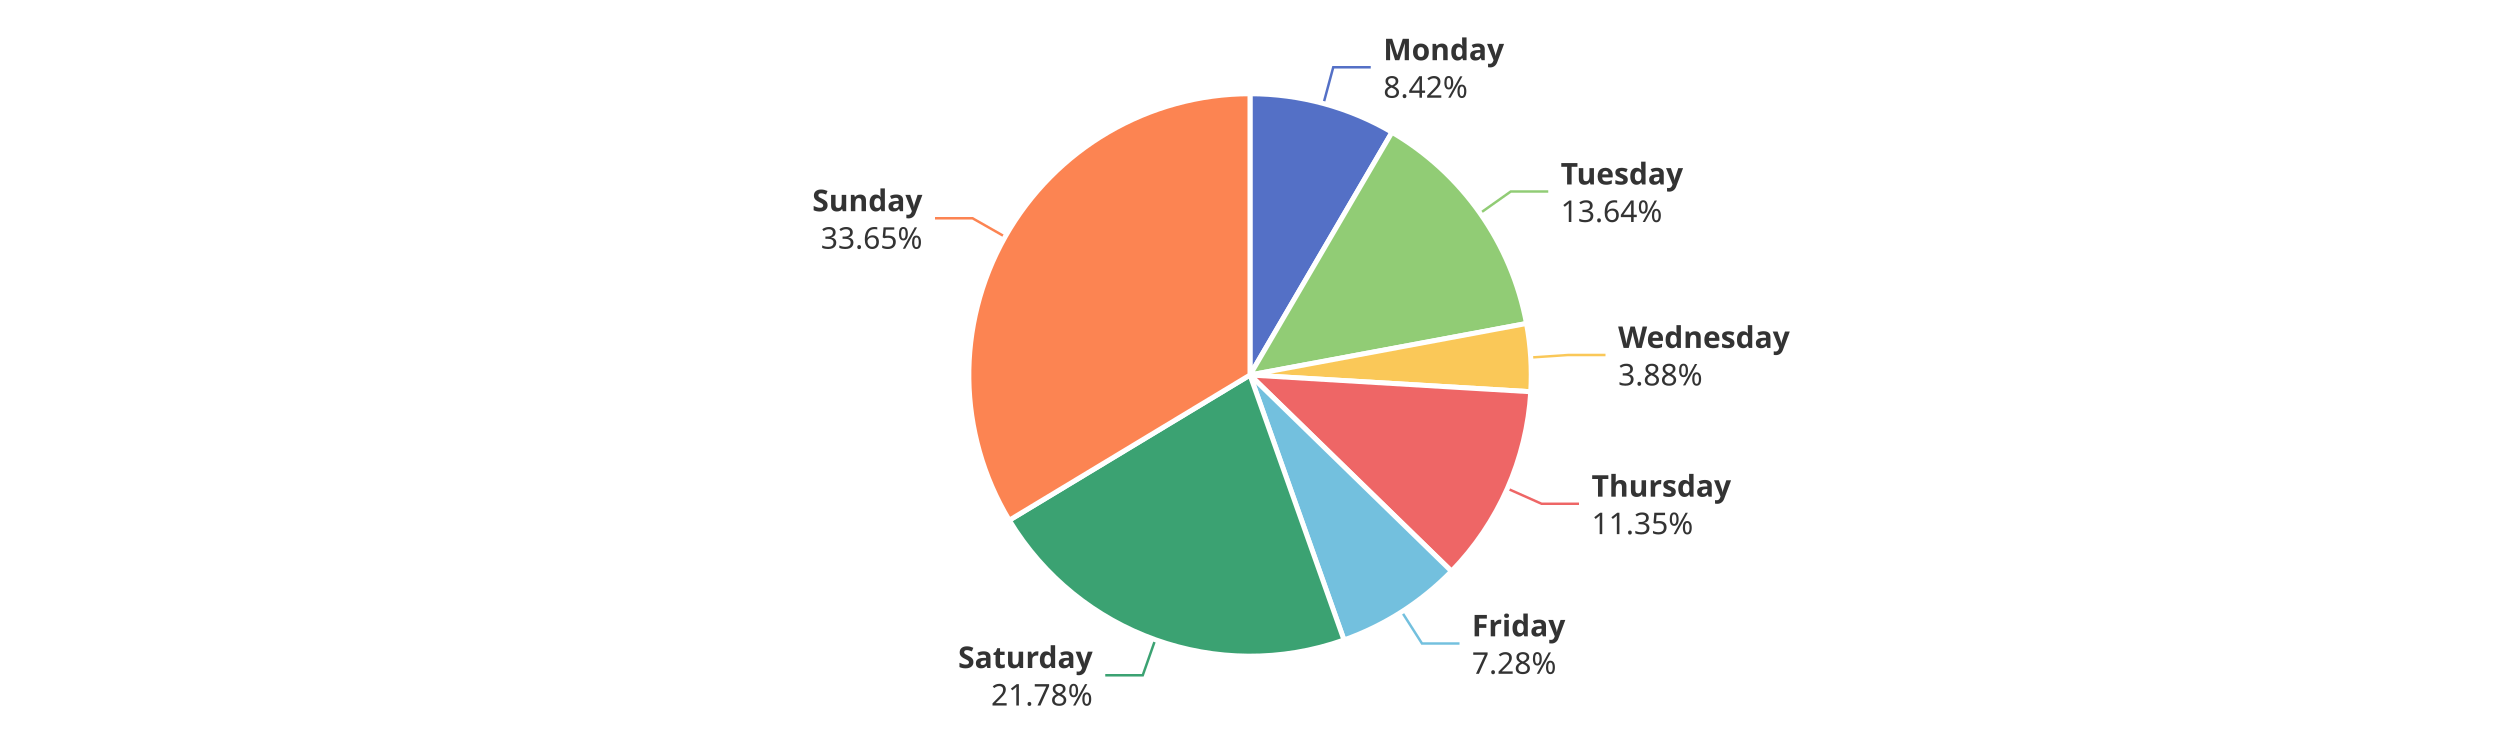
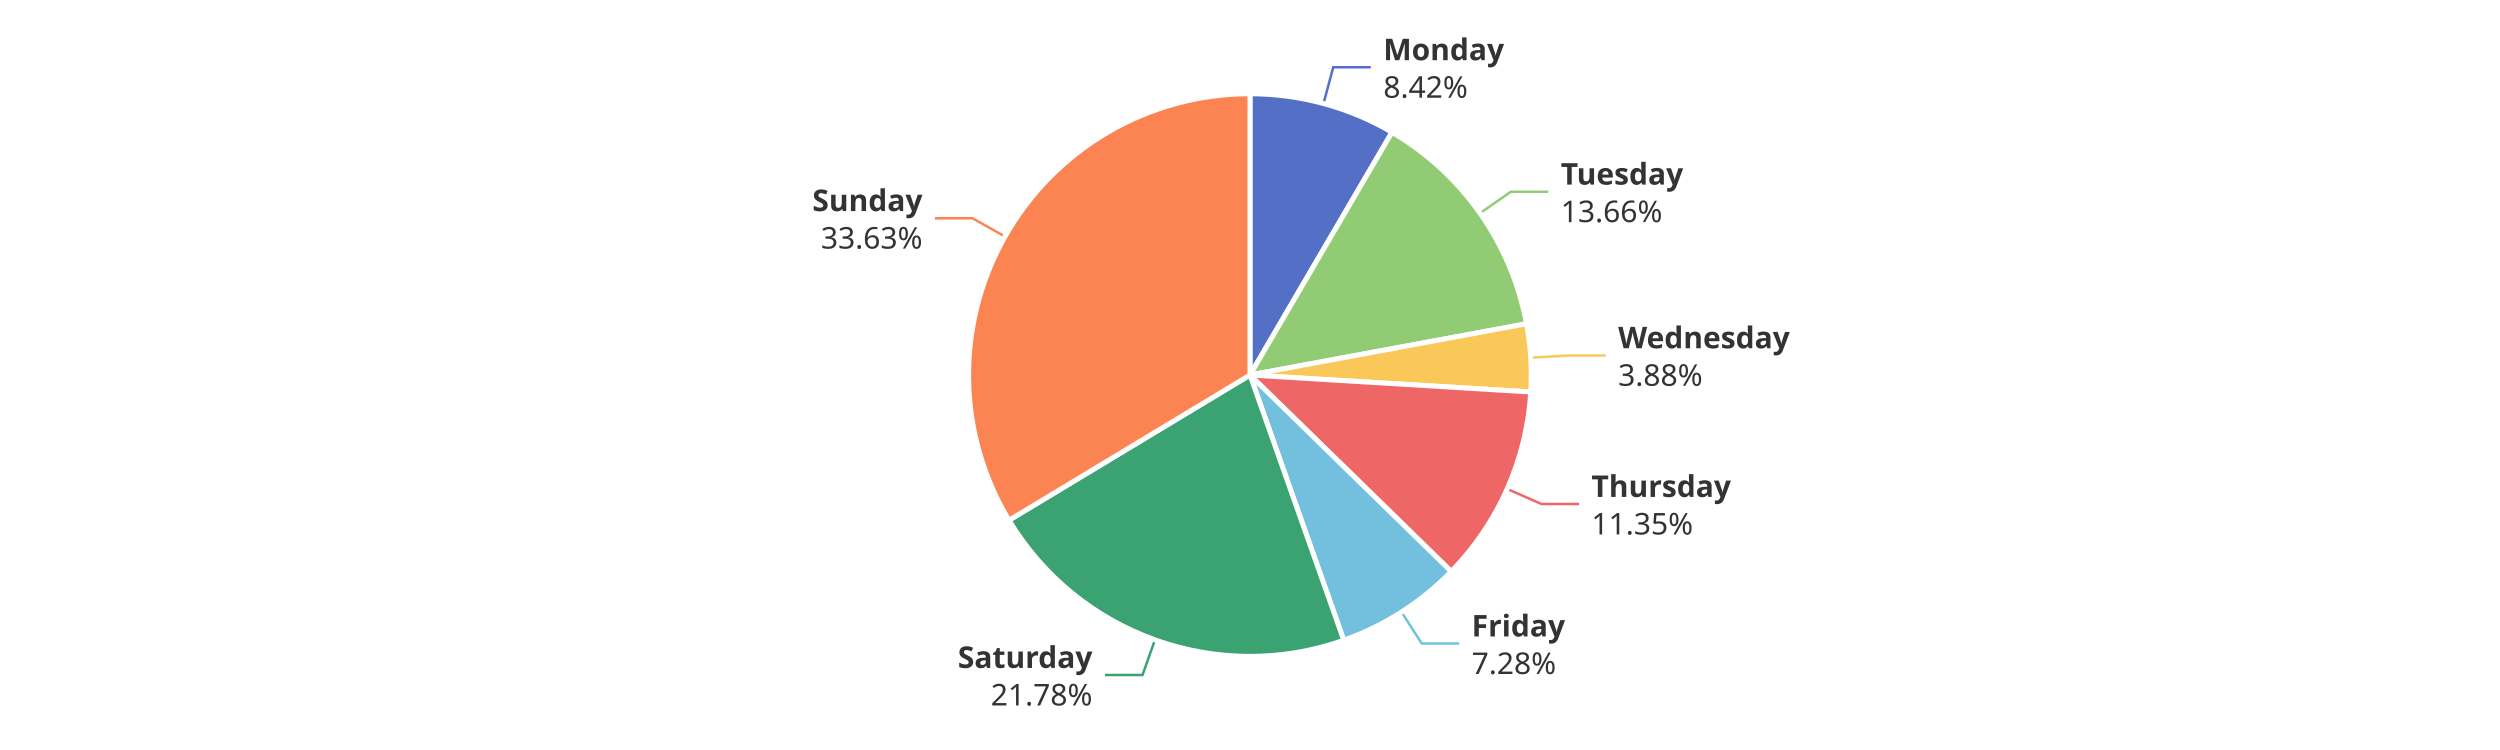
<svg xmlns="http://www.w3.org/2000/svg" width="1000" height="300" version="1.1" baseProfile="full" viewBox="0 0 1000 300">
  <rect width="1000" height="300" x="0" y="0" id="0" fill="#ffffff" />
  <polyline points="529.4 41.4 533.3 26.9 548.3 26.9" fill="none" stroke="#5470c6" />
-   <polyline points="592 85.3 604.3 76.6 619.3 76.6" fill="none" stroke="#91cc75" />
-   <polyline points="612.3 143 627.2 142 642.2 142" fill="none" stroke="#fac858" />
-   <polyline points="602.9 195.4 616.6 201.5 631.6 201.5" fill="none" stroke="#ee6666" />
-   <polyline points="560.7 244.7 568.8 257.4 583.8 257.4" fill="none" stroke="#73c0de" />
-   <polyline points="462.1 255.9 457.1 270.1 442.1 270.1" fill="none" stroke="#3ba272" />
-   <polyline points="402 94.7 389 87.3 374 87.3" fill="none" stroke="#fc8452" />
+   <polyline points="592 85.3 604.3 76.7 619.3 76.7" fill="none" stroke="#91cc75" />
+   <polyline points="612.3 143.1 627.3 142.2 642.3 142.2" fill="none" stroke="#fac858" />
+   <polyline points="602.9 195.6 616.6 201.6 631.6 201.6" fill="none" stroke="#ee6666" />
+   <polyline points="560.6 244.8 568.7 257.4 583.7 257.4" fill="none" stroke="#73c0de" />
+   <polyline points="462 255.9 457 270 442 270" fill="none" stroke="#3ba272" />
+   <polyline points="402.1 94.7 389 87.3 374 87.3" fill="none" stroke="#fc8452" />
  <path d="M500 37.5A112.5 112.5 0 0 1 556.8 52.9L500 150Z" fill="#5470c6" stroke="#fff" stroke-width="2" stroke-linejoin="round" />
-   <path d="M556.8 52.9A112.5 112.5 0 0 1 610.6 129.4L500 150Z" fill="#91cc75" stroke="#fff" stroke-width="2" stroke-linejoin="round" />
-   <path d="M610.6 129.4A112.5 112.5 0 0 1 612.3 156.7L500 150Z" fill="#fac858" stroke="#fff" stroke-width="2" stroke-linejoin="round" />
-   <path d="M612.3 156.7A112.5 112.5 0 0 1 580.6 228.5L500 150Z" fill="#ee6666" stroke="#fff" stroke-width="2" stroke-linejoin="round" />
-   <path d="M580.6 228.5A112.5 112.5 0 0 1 537.6 256L500 150Z" fill="#73c0de" stroke="#fff" stroke-width="2" stroke-linejoin="round" />
-   <path d="M537.6 256A112.5 112.5 0 0 1 403.7 208.1L500 150Z" fill="#3ba272" stroke="#fff" stroke-width="2" stroke-linejoin="round" />
-   <path d="M403.7 208.1A112.5 112.5 0 0 1 500 37.5L500 150Z" fill="#fc8452" stroke="#fff" stroke-width="2" stroke-linejoin="round" />
-   <path d="M0 -15l42.8 0l0 30l-42.8 0Z" transform="translate(553.3379 26.9356)" fill="none" />
-   <text dominant-baseline="central" text-anchor="start" style="font-size:12px;font-family:sans-serif;font-weight:bold;" y="-7.5" transform="translate(553.3379 26.9356)" fill="#333" stroke="rgb(255,255,255)" stroke-width="2" paint-order="stroke" stroke-miterlimit="2">Monday</text>
-   <text dominant-baseline="central" text-anchor="start" style="font-size:12px;font-family:sans-serif;" y="7.5" transform="translate(553.3379 26.9356)" fill="#333" stroke="rgb(255,255,255)" stroke-width="2" paint-order="stroke" stroke-miterlimit="2">8.42%</text>
-   <path d="M0 -15l46.2 0l0 30l-46.2 0Z" transform="translate(624.275 76.6313)" fill="none" />
-   <text dominant-baseline="central" text-anchor="start" style="font-size:12px;font-family:sans-serif;font-weight:bold;" y="-7.5" transform="translate(624.275 76.6313)" fill="#333" stroke="rgb(255,255,255)" stroke-width="2" paint-order="stroke" stroke-miterlimit="2">Tuesday</text>
-   <text dominant-baseline="central" text-anchor="start" style="font-size:12px;font-family:sans-serif;" y="7.5" transform="translate(624.275 76.6313)" fill="#333" stroke="rgb(255,255,255)" stroke-width="2" paint-order="stroke" stroke-miterlimit="2">13.64%</text>
-   <path d="M0 -15l63.6 0l0 30l-63.6 0Z" transform="translate(647.2496 142.0134)" fill="none" />
-   <text dominant-baseline="central" text-anchor="start" style="font-size:12px;font-family:sans-serif;font-weight:bold;" y="-7.5" transform="translate(647.2496 142.0134)" fill="#333" stroke="rgb(255,255,255)" stroke-width="2" paint-order="stroke" stroke-miterlimit="2">Wednesday</text>
-   <text dominant-baseline="central" text-anchor="start" style="font-size:12px;font-family:sans-serif;" y="7.5" transform="translate(647.2496 142.0134)" fill="#333" stroke="rgb(255,255,255)" stroke-width="2" paint-order="stroke" stroke-miterlimit="2">3.88%</text>
-   <path d="M0 -15l50.2 0l0 30l-50.2 0Z" transform="translate(636.6346 201.5037)" fill="none" />
-   <text dominant-baseline="central" text-anchor="start" style="font-size:12px;font-family:sans-serif;font-weight:bold;" y="-7.5" transform="translate(636.6346 201.5037)" fill="#333" stroke="rgb(255,255,255)" stroke-width="2" paint-order="stroke" stroke-miterlimit="2">Thursday</text>
-   <text dominant-baseline="central" text-anchor="start" style="font-size:12px;font-family:sans-serif;" y="7.5" transform="translate(636.6346 201.5037)" fill="#333" stroke="rgb(255,255,255)" stroke-width="2" paint-order="stroke" stroke-miterlimit="2">11.35%</text>
-   <path d="M0 -15l34.2 0l0 30l-34.2 0Z" transform="translate(588.7631 257.368)" fill="none" />
-   <text dominant-baseline="central" text-anchor="start" style="font-size:12px;font-family:sans-serif;font-weight:bold;" y="-7.5" transform="translate(588.7631 257.368)" fill="#333" stroke="rgb(255,255,255)" stroke-width="2" paint-order="stroke" stroke-miterlimit="2">Friday</text>
-   <text dominant-baseline="central" text-anchor="start" style="font-size:12px;font-family:sans-serif;" y="7.5" transform="translate(588.7631 257.368)" fill="#333" stroke="rgb(255,255,255)" stroke-width="2" paint-order="stroke" stroke-miterlimit="2">7.28%</text>
-   <path d="M-48.2 -15l48.2 0l0 30l-48.2 0Z" transform="translate(437.0707 270.0555)" fill="none" />
-   <text dominant-baseline="central" text-anchor="end" style="font-size:12px;font-family:sans-serif;font-weight:bold;" y="-7.5" transform="translate(437.0707 270.0555)" fill="#333" stroke="rgb(255,255,255)" stroke-width="2" paint-order="stroke" stroke-miterlimit="2">Saturday</text>
-   <text dominant-baseline="central" text-anchor="end" style="font-size:12px;font-family:sans-serif;" y="7.5" transform="translate(437.0707 270.0555)" fill="#333" stroke="rgb(255,255,255)" stroke-width="2" paint-order="stroke" stroke-miterlimit="2">21.78%</text>
-   <path d="M-40.9 -15l40.9 0l0 30l-40.9 0Z" transform="translate(368.9661 87.3285)" fill="none" />
-   <text dominant-baseline="central" text-anchor="end" style="font-size:12px;font-family:sans-serif;font-weight:bold;" y="-7.5" transform="translate(368.9661 87.3285)" fill="#333" stroke="rgb(255,255,255)" stroke-width="2" paint-order="stroke" stroke-miterlimit="2">Sunday</text>
-   <text dominant-baseline="central" text-anchor="end" style="font-size:12px;font-family:sans-serif;" y="7.5" transform="translate(368.9661 87.3285)" fill="#333" stroke="rgb(255,255,255)" stroke-width="2" paint-order="stroke" stroke-miterlimit="2">33.65%</text>
+   <path d="M556.8 52.9A112.5 112.5 0 0 1 610.6 129.5L500 150Z" fill="#91cc75" stroke="#fff" stroke-width="2" stroke-linejoin="round" />
+   <path d="M610.6 129.5A112.5 112.5 0 0 1 612.3 156.8L500 150Z" fill="#fac858" stroke="#fff" stroke-width="2" stroke-linejoin="round" />
+   <path d="M612.3 156.8A112.5 112.5 0 0 1 580.5 228.6L500 150Z" fill="#ee6666" stroke="#fff" stroke-width="2" stroke-linejoin="round" />
+   <path d="M580.5 228.6A112.5 112.5 0 0 1 537.5 256.1L500 150Z" fill="#73c0de" stroke="#fff" stroke-width="2" stroke-linejoin="round" />
+   <path d="M537.5 256.1A112.5 112.5 0 0 1 403.6 208.1L500 150Z" fill="#3ba272" stroke="#fff" stroke-width="2" stroke-linejoin="round" />
+   <path d="M403.6 208.1A112.5 112.5 0 0 1 500 37.5L500 150Z" fill="#fc8452" stroke="#fff" stroke-width="2" stroke-linejoin="round" />
+   <path d="M0 -15l42.8 0l0 30l-42.8 0Z" transform="translate(553.3346 26.9348)" fill="none" />
+   <text dominant-baseline="central" text-anchor="start" style="font-size:12px;font-family:sans-serif;font-weight:bold;" y="-7.5" transform="translate(553.3346 26.9348)" fill="#333" stroke="rgb(255,255,255)" stroke-width="2" paint-order="stroke" stroke-miterlimit="2">Monday</text>
+   <text dominant-baseline="central" text-anchor="start" style="font-size:12px;font-family:sans-serif;" y="7.5" transform="translate(553.3346 26.9348)" fill="#333" stroke="rgb(255,255,255)" stroke-width="2" paint-order="stroke" stroke-miterlimit="2">8.42%</text>
+   <path d="M0 -15l46.2 0l0 30l-46.2 0Z" transform="translate(624.3141 76.6868)" fill="none" />
+   <text dominant-baseline="central" text-anchor="start" style="font-size:12px;font-family:sans-serif;font-weight:bold;" y="-7.5" transform="translate(624.3141 76.6868)" fill="#333" stroke="rgb(255,255,255)" stroke-width="2" paint-order="stroke" stroke-miterlimit="2">Tuesday</text>
+   <text dominant-baseline="central" text-anchor="start" style="font-size:12px;font-family:sans-serif;" y="7.5" transform="translate(624.3141 76.6868)" fill="#333" stroke="rgb(255,255,255)" stroke-width="2" paint-order="stroke" stroke-miterlimit="2">13.66%</text>
+   <path d="M0 -15l63.6 0l0 30l-63.6 0Z" transform="translate(647.2584 142.1541)" fill="none" />
+   <text dominant-baseline="central" text-anchor="start" style="font-size:12px;font-family:sans-serif;font-weight:bold;" y="-7.5" transform="translate(647.2584 142.1541)" fill="#333" stroke="rgb(255,255,255)" stroke-width="2" paint-order="stroke" stroke-miterlimit="2">Wednesday</text>
+   <text dominant-baseline="central" text-anchor="start" style="font-size:12px;font-family:sans-serif;" y="7.5" transform="translate(647.2584 142.1541)" fill="#333" stroke="rgb(255,255,255)" stroke-width="2" paint-order="stroke" stroke-miterlimit="2">3.88%</text>
+   <path d="M0 -15l50.2 0l0 30l-50.2 0Z" transform="translate(636.58 201.6271)" fill="none" />
+   <text dominant-baseline="central" text-anchor="start" style="font-size:12px;font-family:sans-serif;font-weight:bold;" y="-7.5" transform="translate(636.58 201.6271)" fill="#333" stroke="rgb(255,255,255)" stroke-width="2" paint-order="stroke" stroke-miterlimit="2">Thursday</text>
+   <text dominant-baseline="central" text-anchor="start" style="font-size:12px;font-family:sans-serif;" y="7.5" transform="translate(636.58 201.6271)" fill="#333" stroke="rgb(255,255,255)" stroke-width="2" paint-order="stroke" stroke-miterlimit="2">11.35%</text>
+   <path d="M0 -15l34.2 0l0 30l-34.2 0Z" transform="translate(588.6558 257.4367)" fill="none" />
+   <text dominant-baseline="central" text-anchor="start" style="font-size:12px;font-family:sans-serif;font-weight:bold;" y="-7.5" transform="translate(588.6558 257.4367)" fill="#333" stroke="rgb(255,255,255)" stroke-width="2" paint-order="stroke" stroke-miterlimit="2">Friday</text>
+   <text dominant-baseline="central" text-anchor="start" style="font-size:12px;font-family:sans-serif;" y="7.5" transform="translate(588.6558 257.4367)" fill="#333" stroke="rgb(255,255,255)" stroke-width="2" paint-order="stroke" stroke-miterlimit="2">7.28%</text>
+   <path d="M-48.2 -15l48.2 0l0 30l-48.2 0Z" transform="translate(436.9617 270.0165)" fill="none" />
+   <text dominant-baseline="central" text-anchor="end" style="font-size:12px;font-family:sans-serif;font-weight:bold;" y="-7.5" transform="translate(436.9617 270.0165)" fill="#333" stroke="rgb(255,255,255)" stroke-width="2" paint-order="stroke" stroke-miterlimit="2">Saturday</text>
+   <text dominant-baseline="central" text-anchor="end" style="font-size:12px;font-family:sans-serif;" y="7.5" transform="translate(436.9617 270.0165)" fill="#333" stroke="rgb(255,255,255)" stroke-width="2" paint-order="stroke" stroke-miterlimit="2">21.78%</text>
+   <path d="M-40.9 -15l40.9 0l0 30l-40.9 0Z" transform="translate(368.9924 87.2819)" fill="none" />
+   <text dominant-baseline="central" text-anchor="end" style="font-size:12px;font-family:sans-serif;font-weight:bold;" y="-7.5" transform="translate(368.9924 87.2819)" fill="#333" stroke="rgb(255,255,255)" stroke-width="2" paint-order="stroke" stroke-miterlimit="2">Sunday</text>
+   <text dominant-baseline="central" text-anchor="end" style="font-size:12px;font-family:sans-serif;" y="7.5" transform="translate(368.9924 87.2819)" fill="#333" stroke="rgb(255,255,255)" stroke-width="2" paint-order="stroke" stroke-miterlimit="2">33.63%</text>
</svg>
